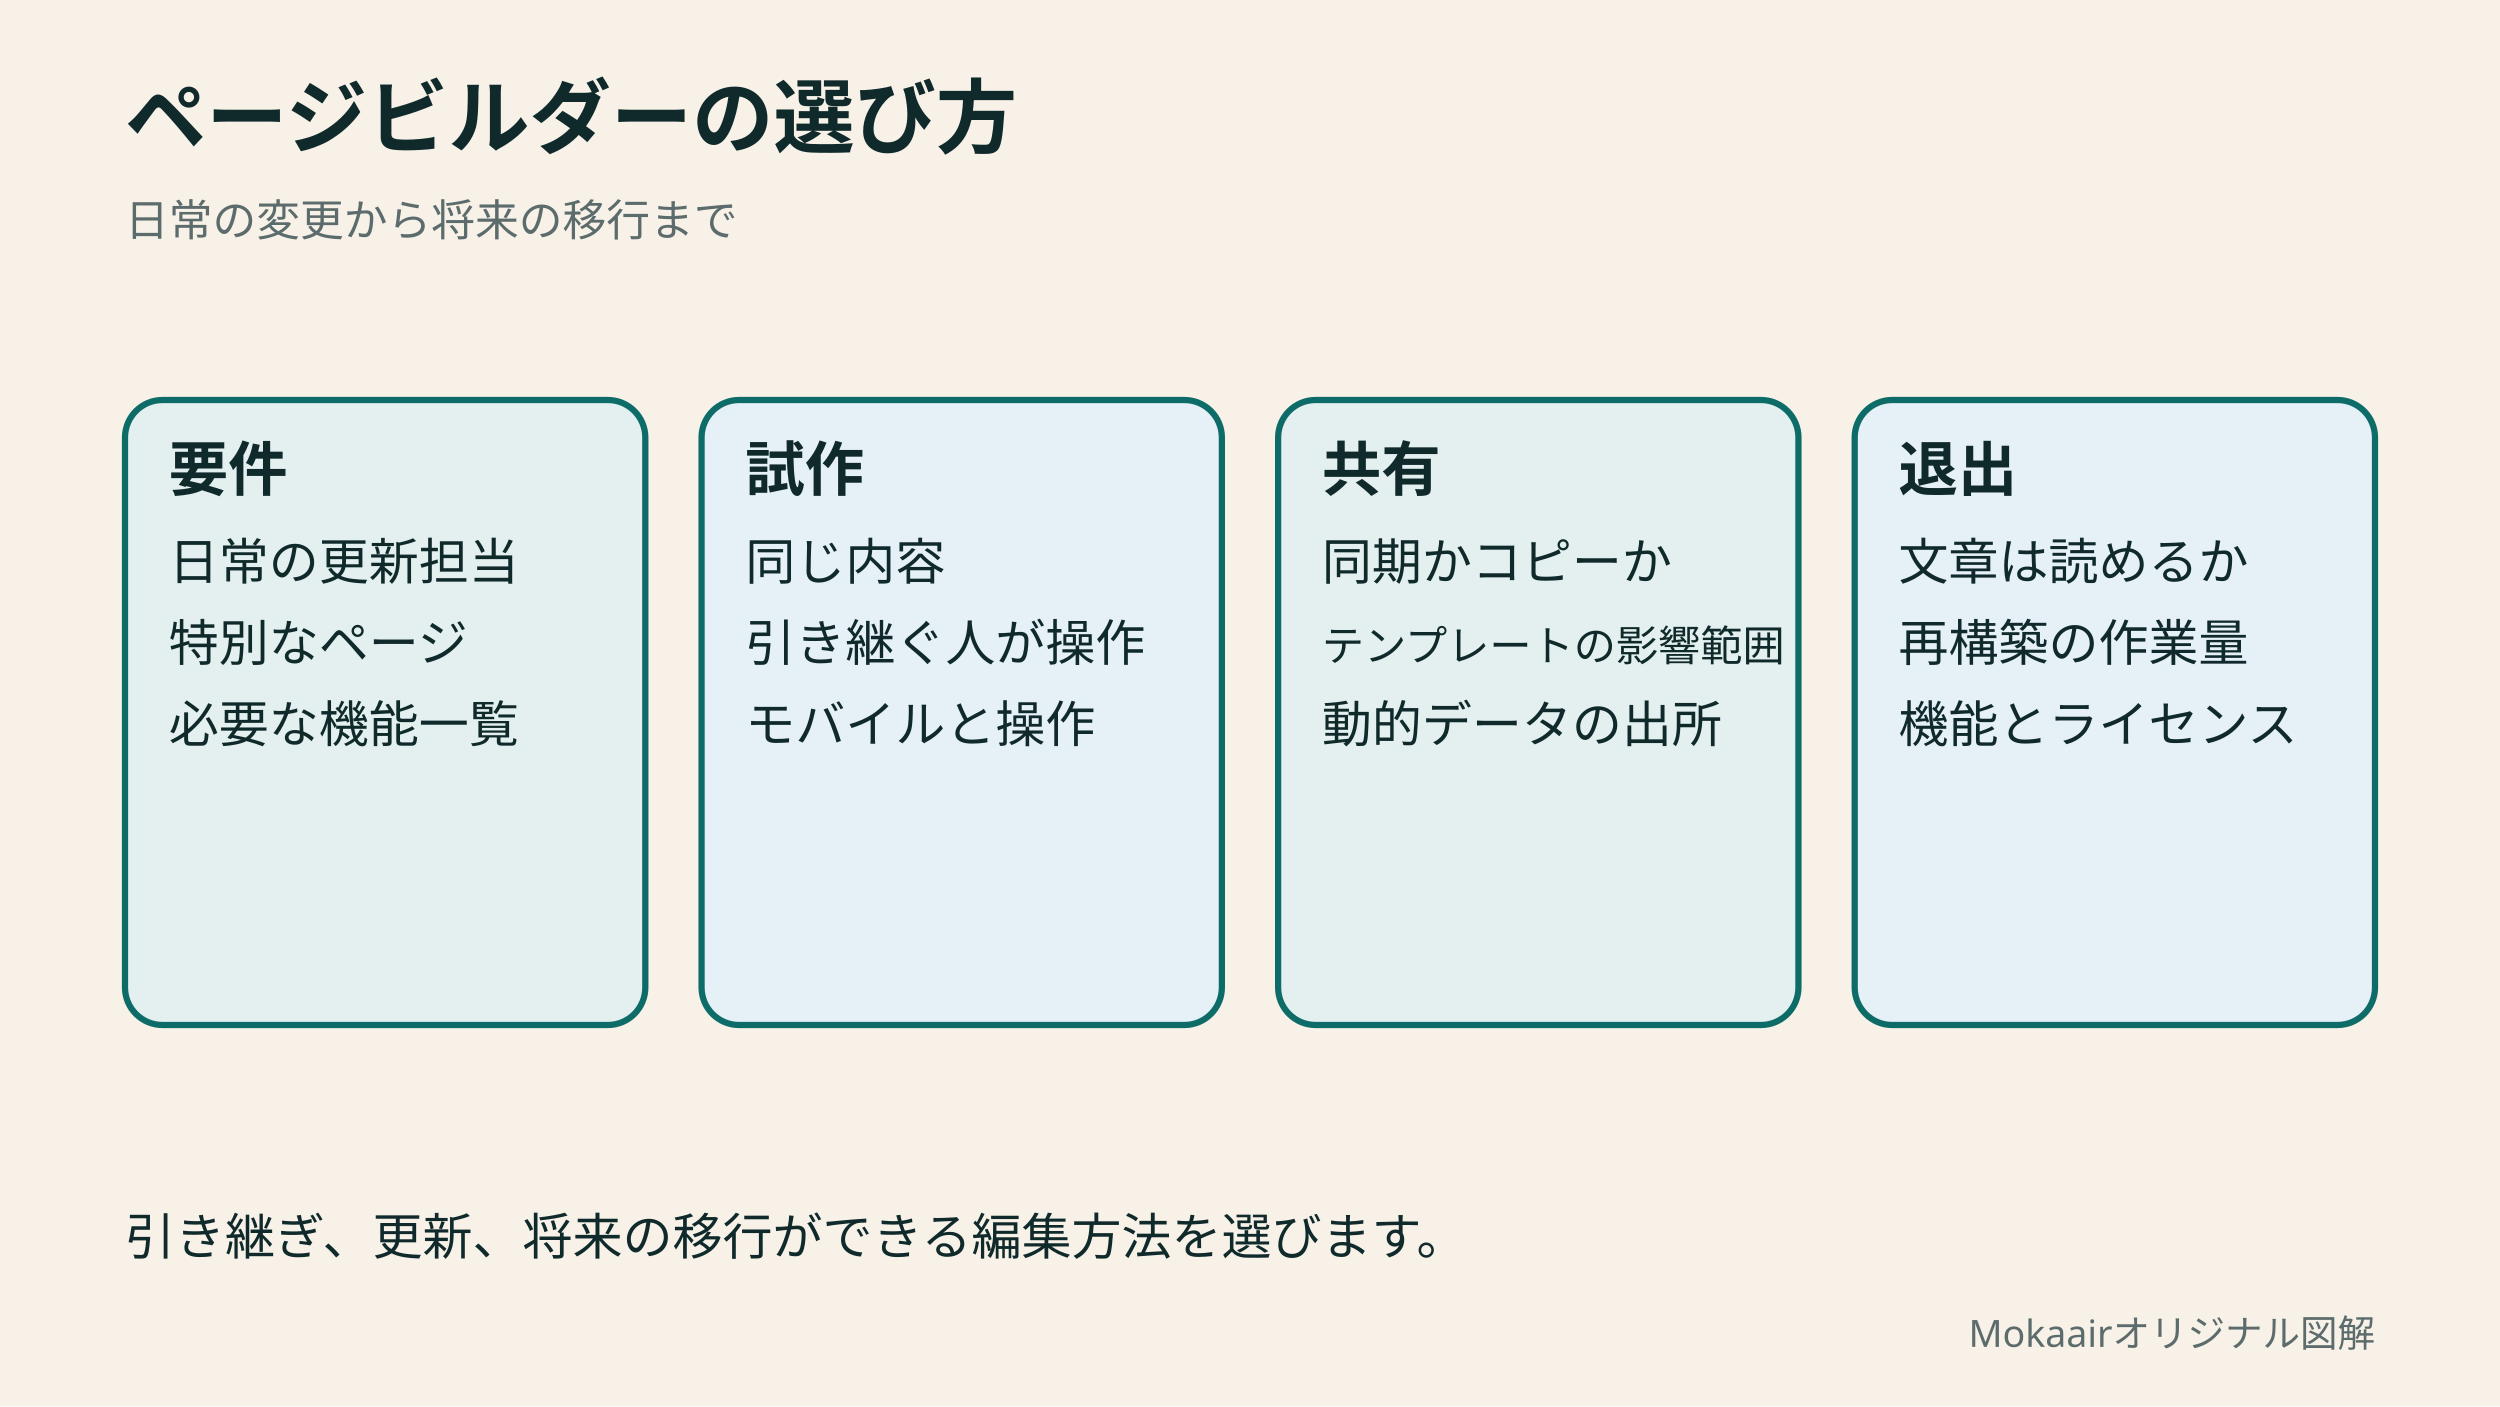
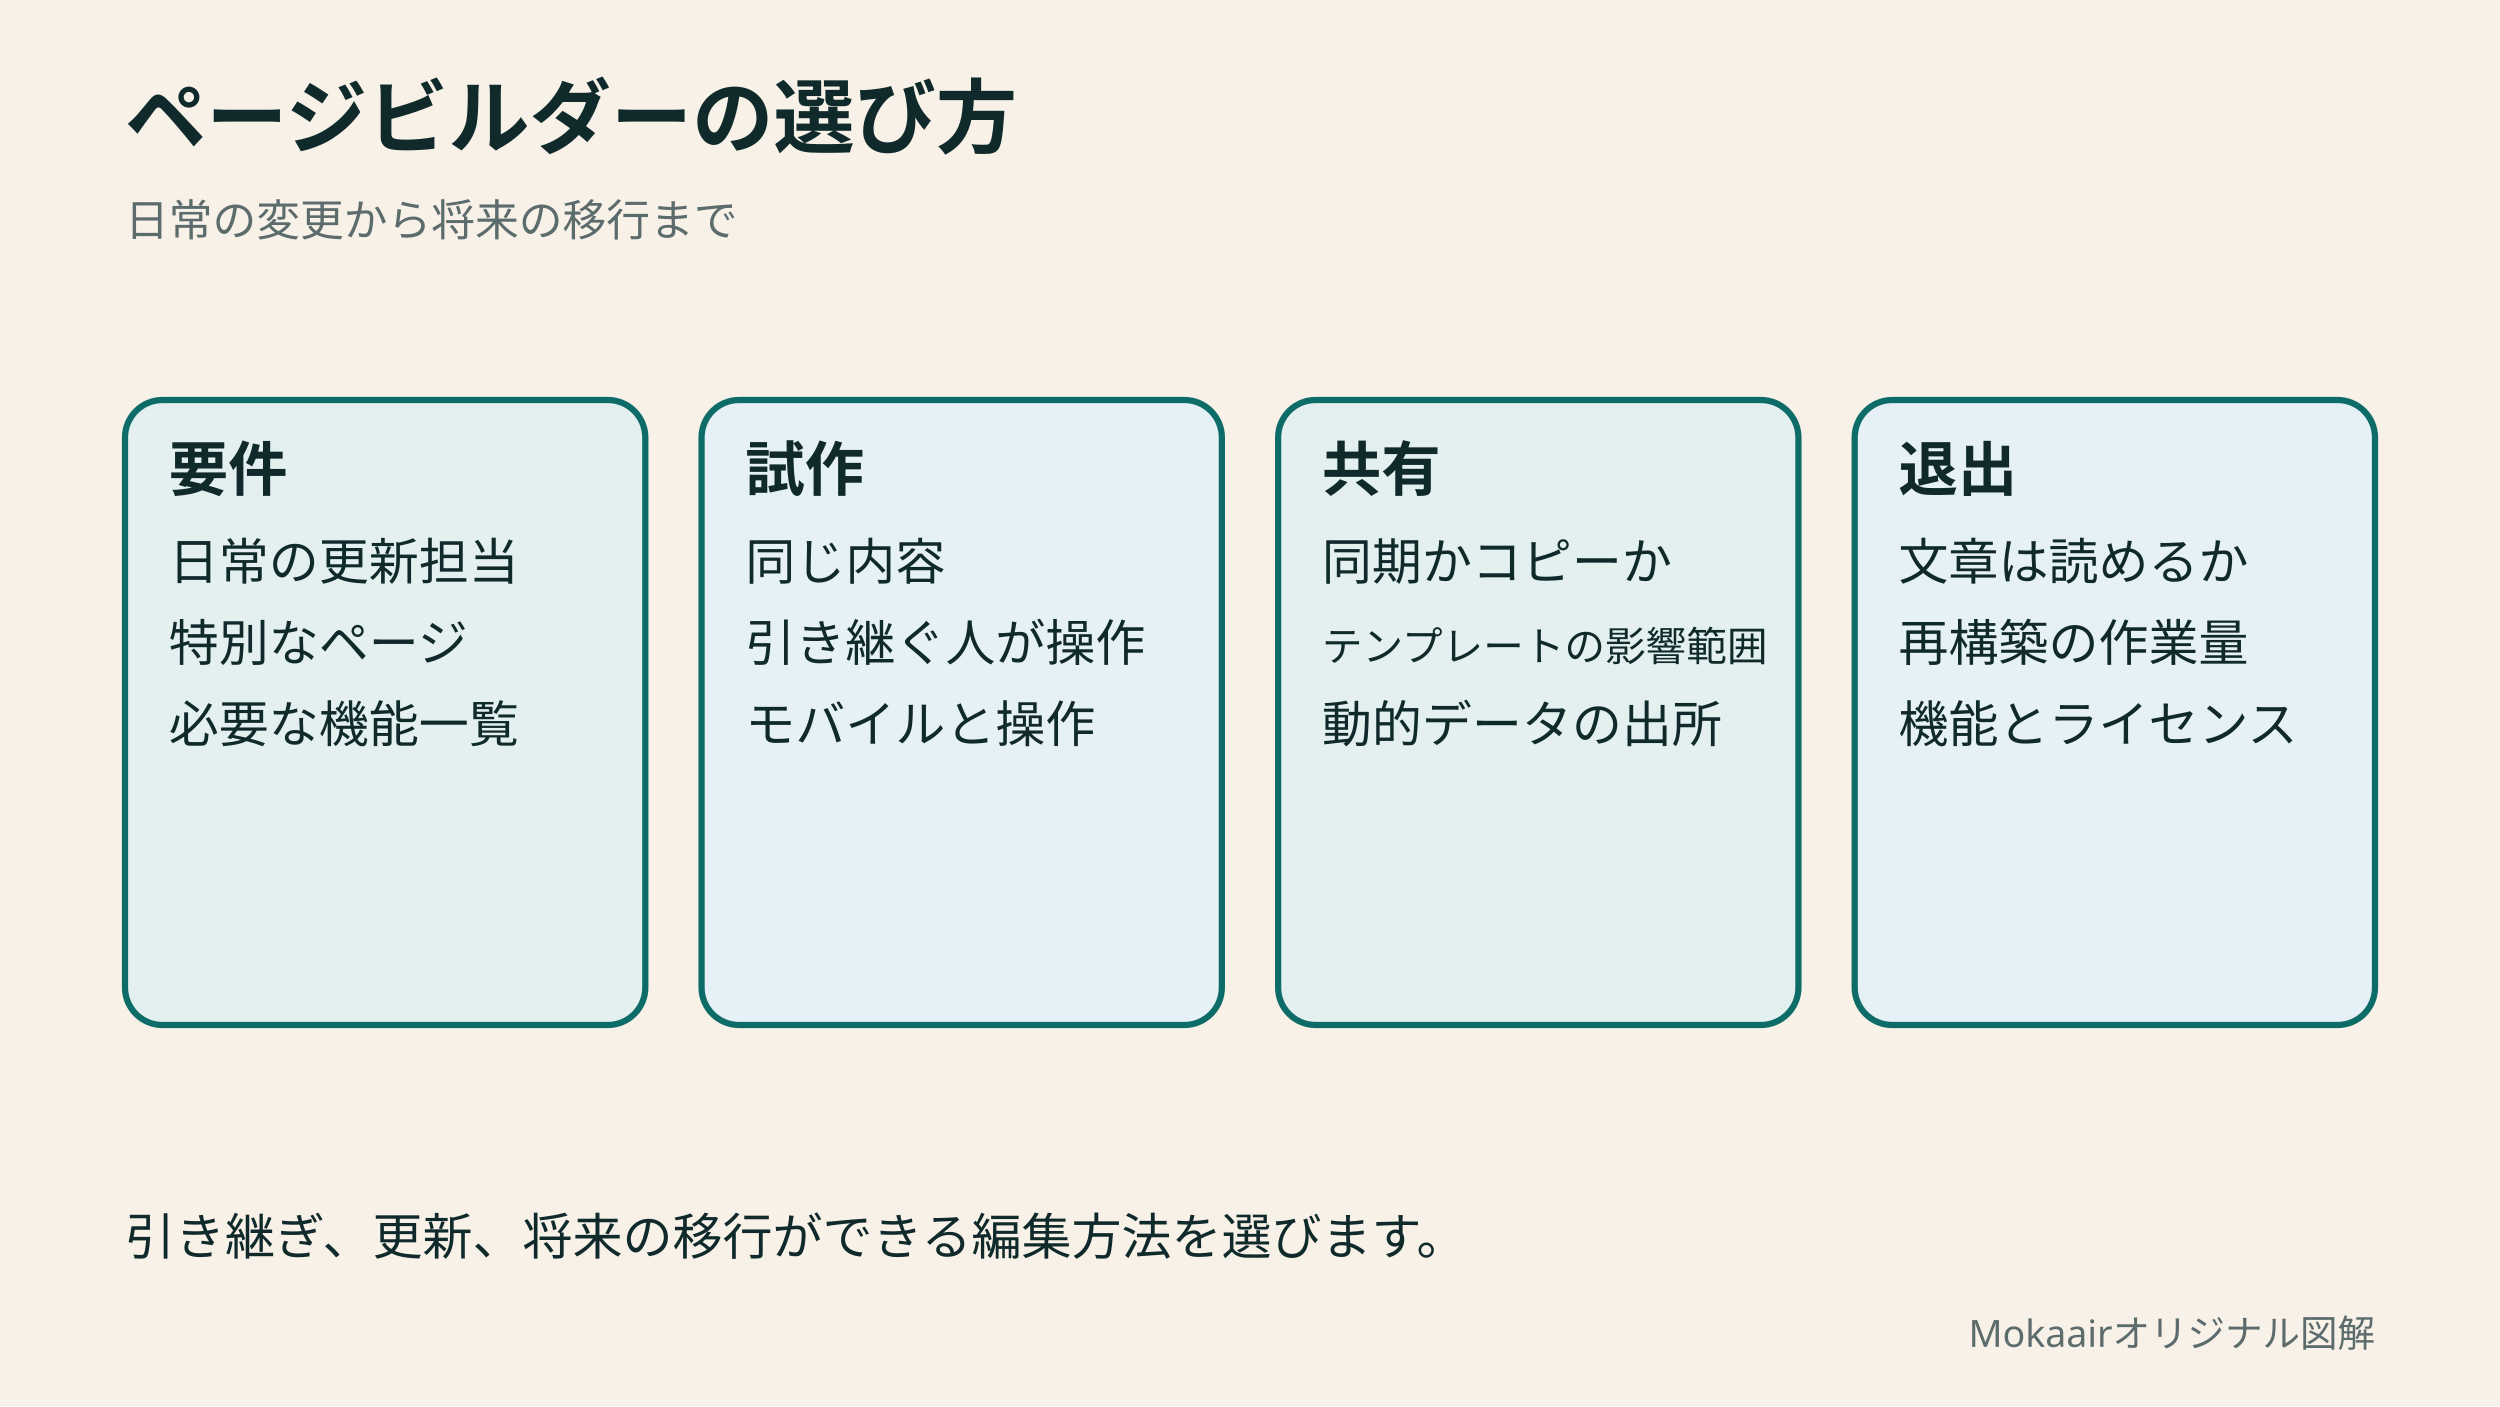
<svg xmlns="http://www.w3.org/2000/svg" viewBox="0 0 1600 900" width="1600" height="900" role="img" aria-labelledby="title desc" font-family="'Noto Sans TC','Microsoft JhengHei',sans-serif">
  <rect width="1600" height="900" fill="#F7F1E8" />
  <text x="80" y="94" font-size="52" fill="#102A2B" text-anchor="start" font-weight="bold">ページビルダーの選び方</text>
  <text x="80" y="151" font-size="28" fill="#5C6B6B" text-anchor="start" font-weight="normal">日常の変更から将来の移行まで</text>
  <rect x="80.0" y="256" width="333.0" height="400" rx="24" fill="#E3F0EF" stroke="#0D6B68" stroke-width="4" />
  <text x="108.0" y="314" font-size="38" fill="#102A2B" text-anchor="start" font-weight="bold">要件</text>
  <text x="108.0" y="371" font-size="32" fill="#102A2B" text-anchor="start" font-weight="normal">日常の更新担当</text>
  <text x="108.0" y="423" font-size="32" fill="#102A2B" text-anchor="start" font-weight="normal">特別なページ</text>
  <text x="108.0" y="475" font-size="32" fill="#102A2B" text-anchor="start" font-weight="normal">必要な機能一覧</text>
  <rect x="449.0" y="256" width="333.0" height="400" rx="24" fill="#E6F0F7" stroke="#0D6B68" stroke-width="4" />
  <text x="477.0" y="314" font-size="38" fill="#102A2B" text-anchor="start" font-weight="bold">試作</text>
  <text x="477.0" y="371" font-size="32" fill="#102A2B" text-anchor="start" font-weight="normal">同じ内容</text>
  <text x="477.0" y="423" font-size="32" fill="#102A2B" text-anchor="start" font-weight="normal">引き継ぐ人が操作</text>
  <text x="477.0" y="475" font-size="32" fill="#102A2B" text-anchor="start" font-weight="normal">モバイルと操作</text>
  <rect x="818.0" y="256" width="333.0" height="400" rx="24" fill="#E3F0EF" stroke="#0D6B68" stroke-width="4" />
  <text x="846.0" y="314" font-size="38" fill="#102A2B" text-anchor="start" font-weight="bold">共有</text>
  <text x="846.0" y="371" font-size="32" fill="#102A2B" text-anchor="start" font-weight="normal">同期かコピーか</text>
-   <text x="846.0" y="423" font-size="27" fill="#102A2B" text-anchor="start" font-weight="normal">テンプレートの影響範囲</text>
+   <text x="846.0" y="423" font-size="26" fill="#102A2B" text-anchor="start" font-weight="normal">テンプレートの影響範囲</text>
  <text x="846.0" y="475" font-size="32" fill="#102A2B" text-anchor="start" font-weight="normal">動的データの出所</text>
  <rect x="1187.0" y="256" width="333.0" height="400" rx="24" fill="#E6F0F7" stroke="#0D6B68" stroke-width="4" />
  <text x="1215.0" y="314" font-size="38" fill="#102A2B" text-anchor="start" font-weight="bold">退出</text>
  <text x="1215.0" y="371" font-size="32" fill="#102A2B" text-anchor="start" font-weight="normal">文章は読めるか</text>
  <text x="1215.0" y="423" font-size="32" fill="#102A2B" text-anchor="start" font-weight="normal">再構築の作業量</text>
  <text x="1215.0" y="475" font-size="32" fill="#102A2B" text-anchor="start" font-weight="normal">機能とライセンス</text>
  <text x="80" y="803" font-size="32" fill="#102A2B" text-anchor="start" font-weight="normal">引き継ぎ、更新、将来の移行ができる編集方法を選びます。</text>
  <text x="1520" y="862" font-size="24" fill="#5C6B6B" text-anchor="end" font-weight="normal">Mokaairオリジナル図解</text>
</svg>
